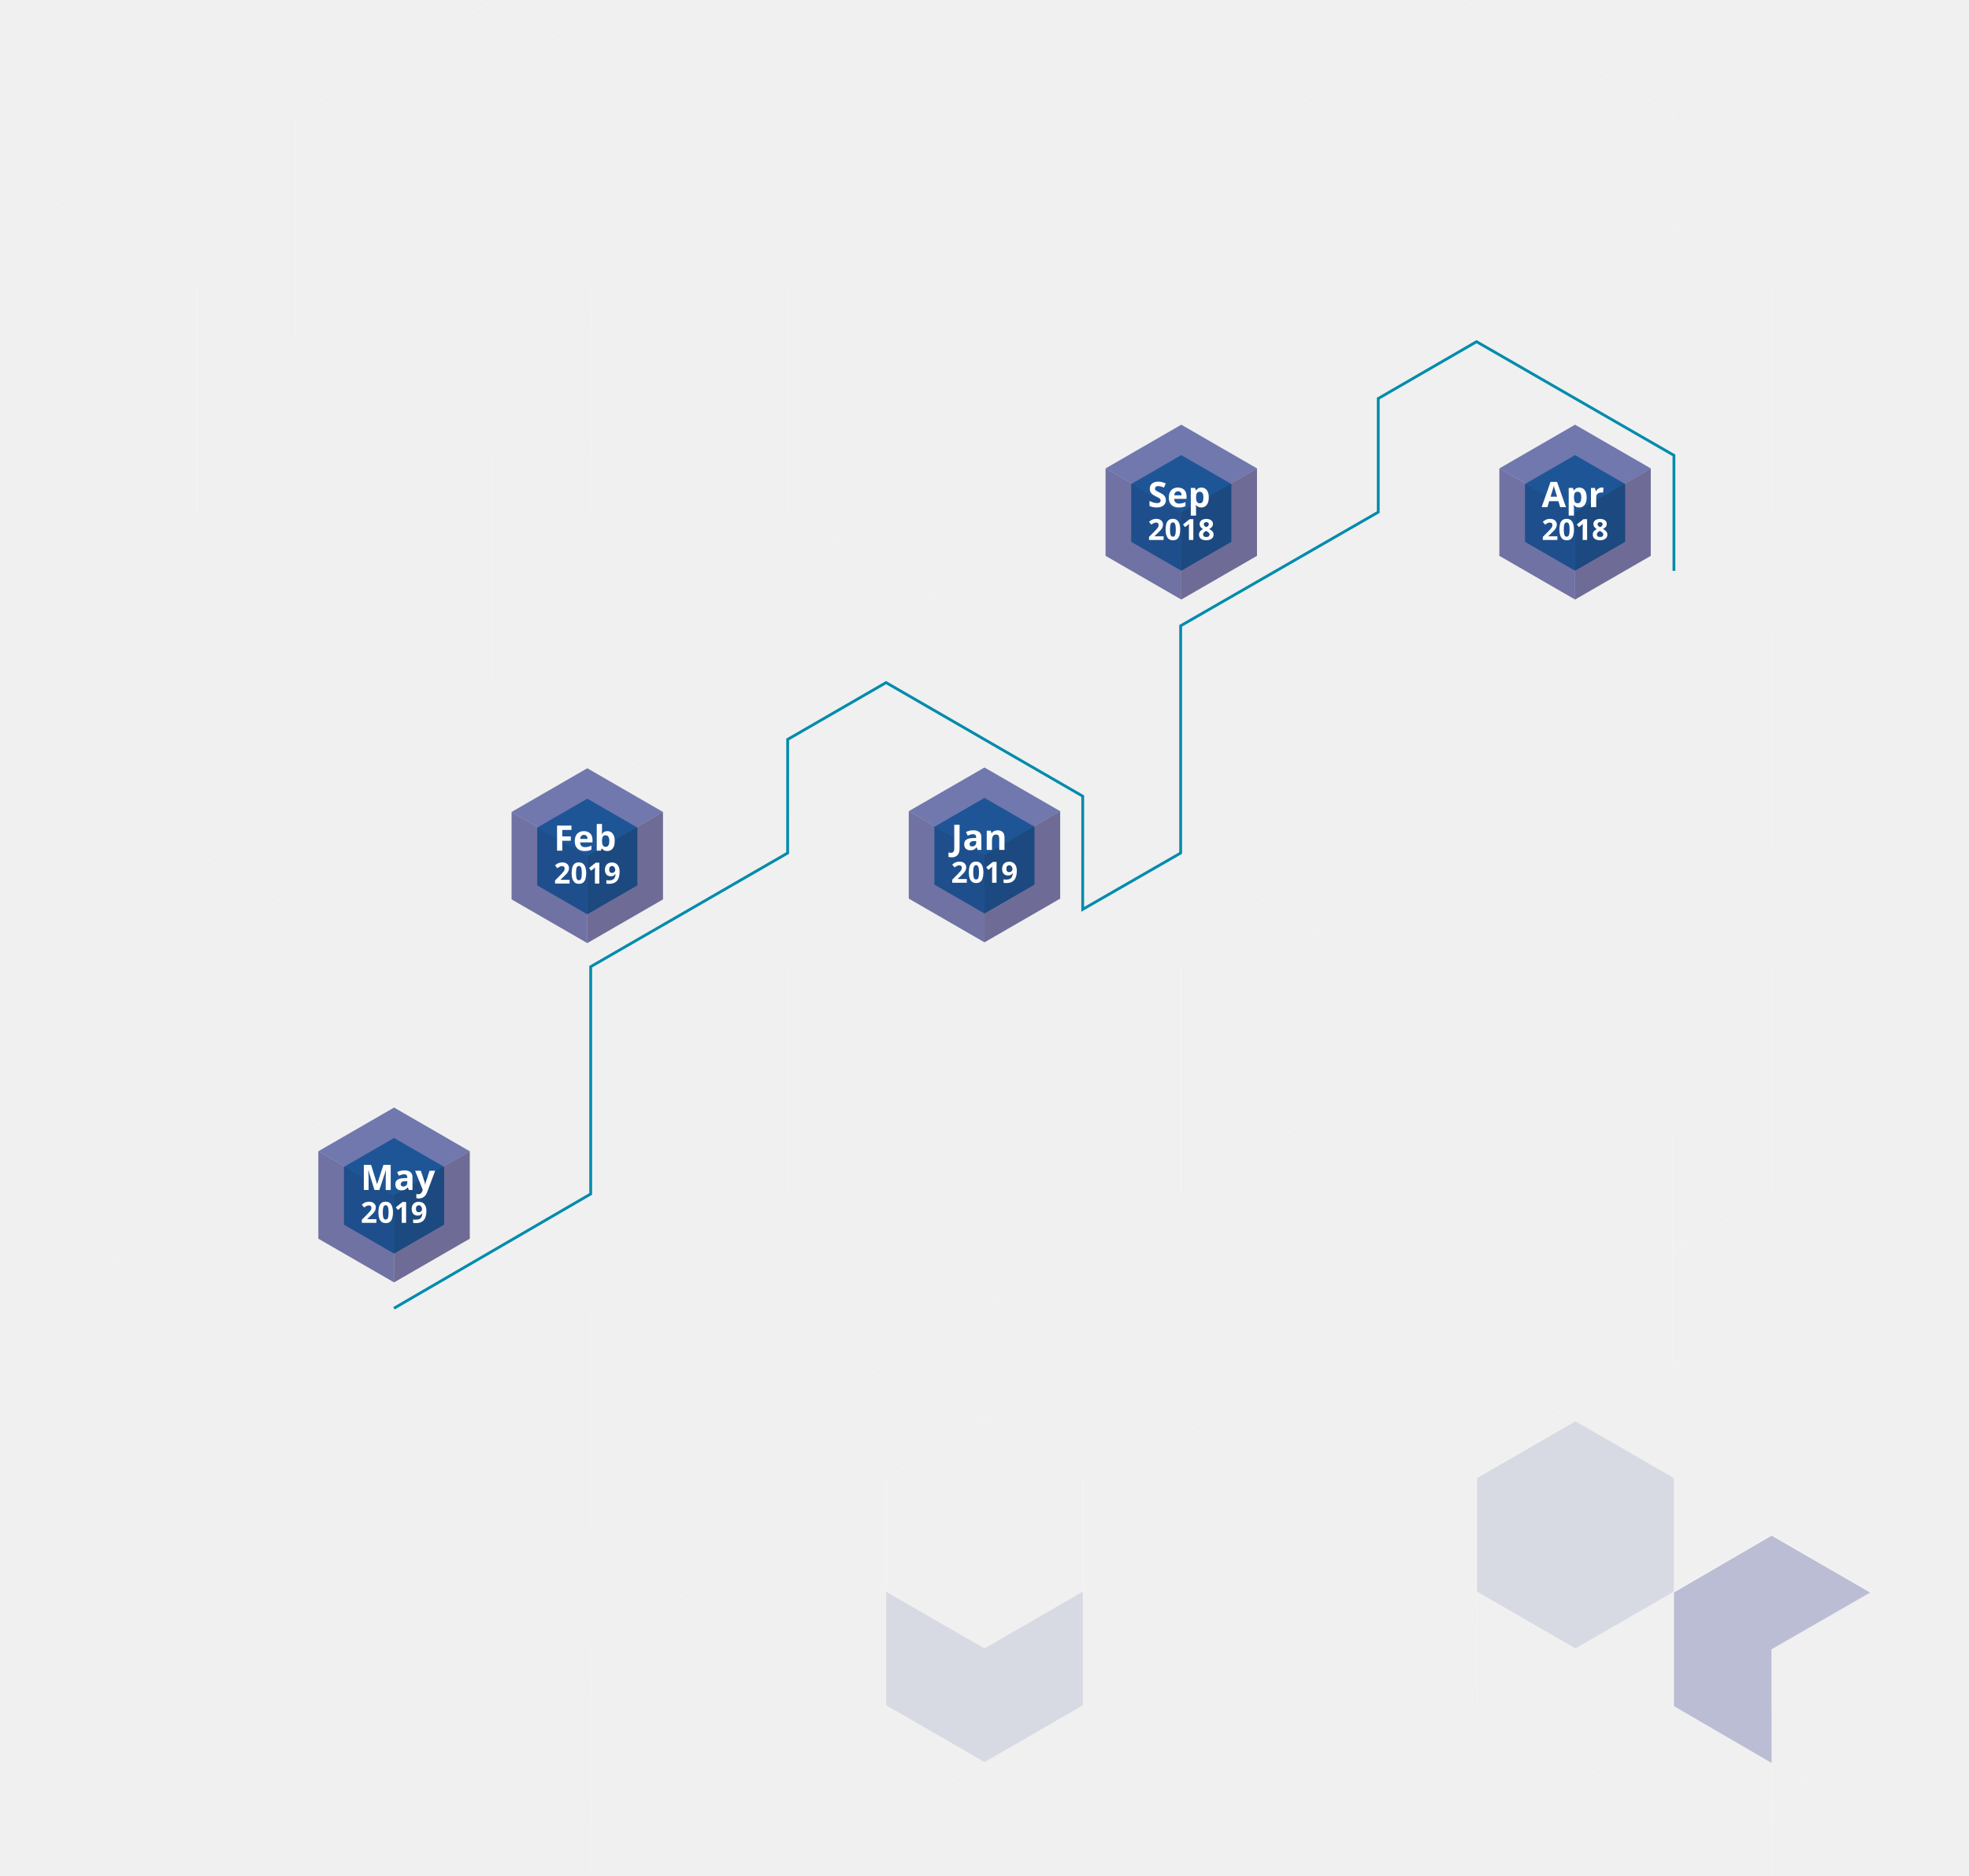
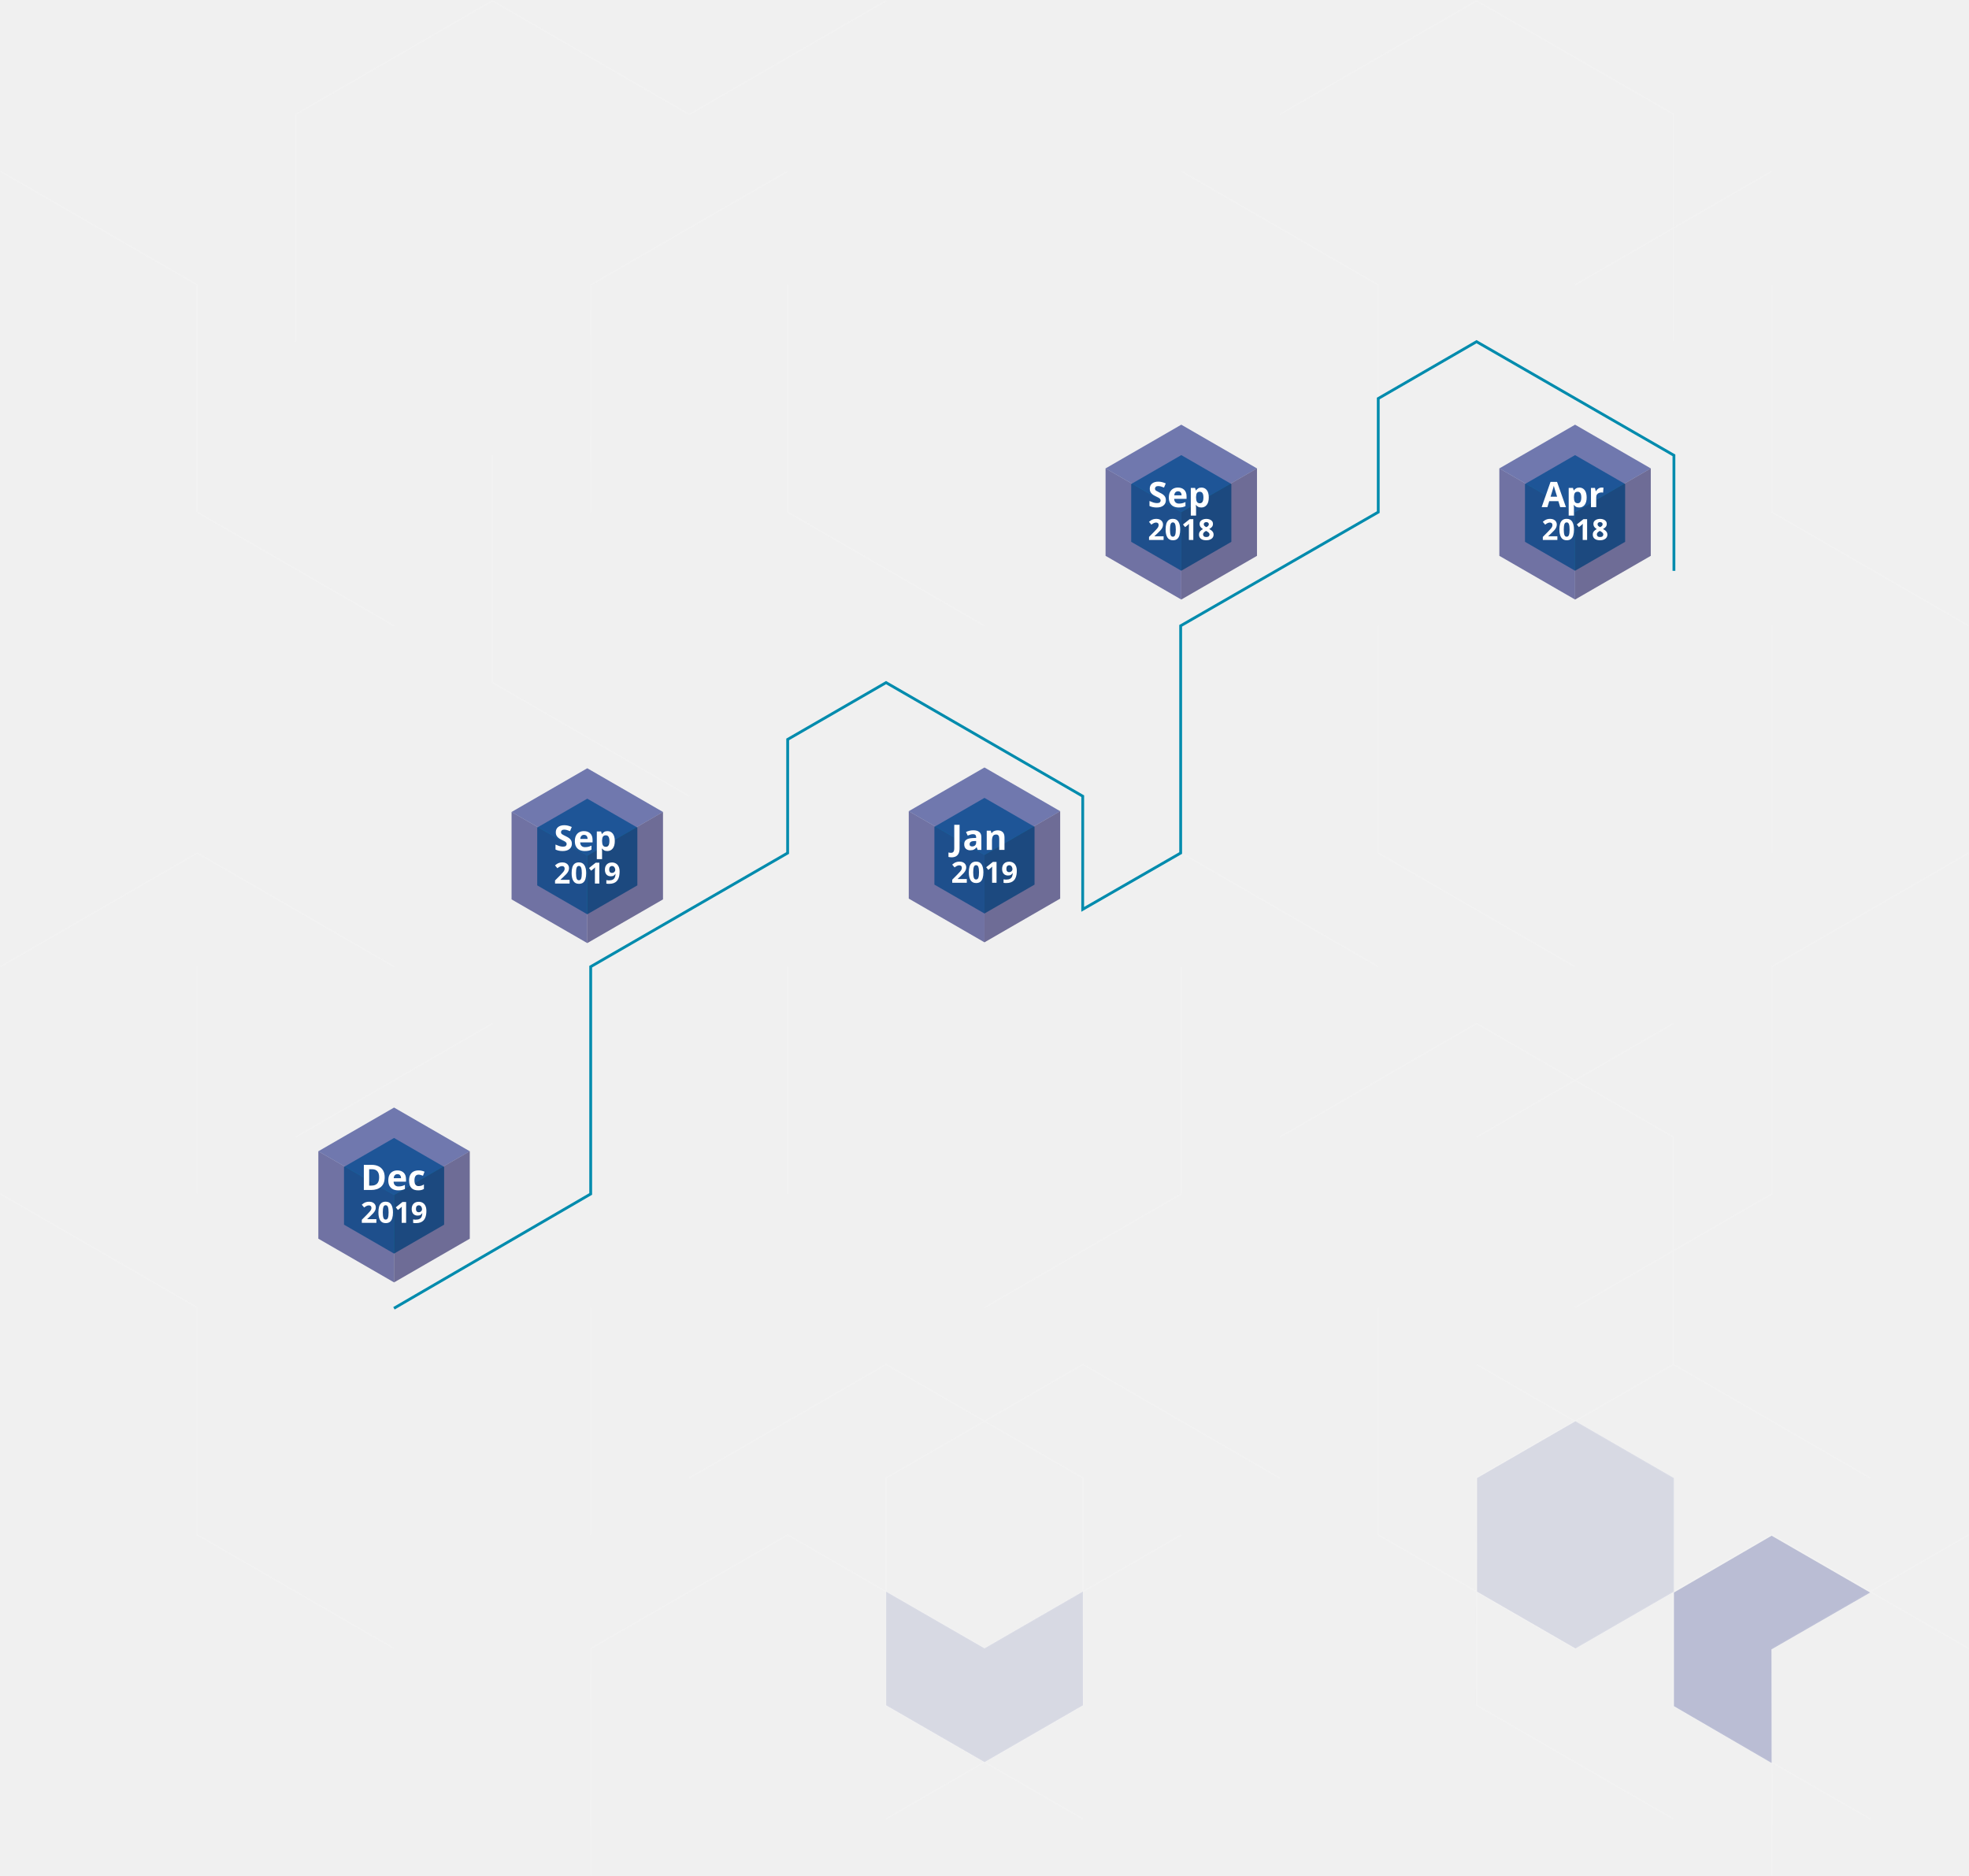
<svg xmlns="http://www.w3.org/2000/svg" viewBox="0 0 1405.08 1338.58">
  <defs>
    <style>.cls-1{opacity:0.2;}.cls-11,.cls-2{fill:none;stroke-miterlimit:10;}.cls-2{stroke:#f9f9f9;}.cls-3,.cls-4,.cls-7{fill:#2d3a8c;}.cls-3{opacity:0.13;}.cls-4{opacity:0.28;}.cls-5{fill:#008bad;}.cls-6{fill:#2e317b;}.cls-6,.cls-7,.cls-8{opacity:0.66;}.cls-8{fill:#2a2867;}.cls-9{font-size:25.12px;fill:#fff;font-family:Ebrima-Bold, Ebrima;font-weight:700;}.cls-10{font-size:20.83px;}.cls-11{stroke:#008bad;stroke-width:2px;}</style>
  </defs>
  <g id="Layer_2" data-name="Layer 2">
    <g id="Main">
      <g id="Roadmap">
        <g id="Roadmap_Lines" data-name="Roadmap Lines" class="cls-1">
          <path class="cls-2" d="M1264.37,1095.28l-140.45,81.09-140.45-81.09V933.13" />
          <path class="cls-2" d="M702.54,933.1,843,852V689.83" />
          <path class="cls-2" d="M1123.92,933.1,1264.37,852V689.83l140.46-81.09" />
          <path class="cls-2" d="M843,608.74l140.46,81.09" />
          <path class="cls-2" d="M632.29,1298l140.5-81.12V1054.74L632.31,973.67l-140.45,81.06" />
          <path class="cls-2" d="M913.24,811.46l140.45-81.09,140.46,81.09" />
          <path class="cls-2" d="M1264.35,608.73V446.55" />
          <path class="cls-2" d="M1123.92,689.86,983.44,608.73V446.55" />
          <path class="cls-2" d="M281.18,1176.37l-140.45-81.09V933.1L.27,852" />
          <path class="cls-2" d="M211,811.46l140.46-81.09" />
          <path class="cls-2" d="M491.84,568.19,351.38,487.1" />
          <path class="cls-2" d="M562.06,203.28V365.46l140.48,81.12" />
          <path class="cls-2" d="M140.7,203.28V365.46" />
          <path class="cls-2" d="M351.38,324.92V487.1" />
          <path class="cls-2" d="M140.73,689.83V852" />
          <path class="cls-2" d="M.27,689.83l140.46-81.09,140.45,81.09" />
          <path class="cls-2" d="M562.08,689.83V852" />
          <path class="cls-2" d="M421.63,1095.28V933.1" />
          <path class="cls-2" d="M1334.6,1054.73l-140.45-81.08V811.46" />
          <polyline class="cls-2" points="562.06 122.21 421.61 203.3 421.63 365.49" />
          <polyline class="cls-2" points="913.22 1054.76 772.79 973.64 632.31 1054.73 632.29 1216.94 772.76 1298.04" />
          <path class="cls-2" d="M1404.83,446.58l-140.48-81.12V203.3" />
          <path class="cls-2" d="M983.44,284.39V203.3L843,122.21" />
          <path class="cls-2" d="M1123.9,203.3l140.45-81.09" />
          <path class="cls-2" d="M351.38,324.94V487.12" />
          <path class="cls-2" d="M491.84,81.67,632.29.58" />
          <path class="cls-2" d="M210.93,81.67V243.85" />
          <path class="cls-2" d="M.25,122.21,140.7,203.3" />
          <path class="cls-2" d="M210.93,81.67,351.38.58,491.84,81.67" />
          <path class="cls-2" d="M140.73,365.49l140.45,81.09" />
          <polyline class="cls-2" points="1194.15 973.64 1053.67 1054.76 1053.7 1216.92 1194.12 1298.04" />
          <polyline class="cls-2" points="1053.67 973.67 1194.02 1054.76 1194.02 1217.37 1334.58 1298.03" />
          <polyline class="cls-2" points="1264.37 1338.58 1264.35 1176.4 1404.83 1095.28" />
          <line class="cls-2" x1="1264.35" y1="1095.28" x2="1404.8" y2="1176.4" />
          <polyline class="cls-2" points="843.01 1095.28 702.56 1176.4 562.06 1095.31 421.61 1176.4 421.63 1338.58" />
          <line class="cls-2" x1="1194.12" y1="730.37" x2="1053.69" y2="811.49" />
          <polyline class="cls-2" points="1194.02 243.37 1194.02 81.37 1053.68 0.58 913.22 81.67" />
        </g>
        <g id="Roadmap_Shades" data-name="Roadmap Shades">
          <polygon class="cls-3" points="1124.25 1014.22 1194.48 1054.77 1194.48 1135.85 1124.25 1176.4 1054.02 1135.85 1054.02 1054.77 1124.25 1014.22" />
          <polygon class="cls-3" points="772.76 1135.77 772.79 1216.96 702.58 1257.49 632.34 1216.96 632.34 1135.85 702.54 1176.31 772.76 1135.77" />
          <polygon class="cls-4" points="1194.52 1136.48 1264.23 1095.93 1334.52 1136.49 1264.14 1177.02 1264.23 1258.11 1194.52 1217.57 1194.52 1136.48" />
        </g>
        <g id="Milestones">
          <polygon class="cls-5" points="1123.97 324.78 1159.7 345.4 1159.7 386.66 1123.97 407.29 1088.24 386.66 1088.24 345.4 1123.97 324.78" />
          <polygon class="cls-6" points="1123.97 427.85 1069.94 396.66 1069.94 334.27 1123.97 365.46 1123.97 427.85" />
          <polygon class="cls-7" points="1123.97 303.07 1069.94 334.27 1123.97 365.46 1178 334.27 1123.97 303.07" />
          <polygon class="cls-8" points="1123.97 365.46 1123.97 427.85 1178 396.66 1178 334.27 1123.97 365.46" />
          <text class="cls-9" transform="translate(1100.13 361.91)">Apr<tspan class="cls-10">
              <tspan x="0" y="23.44">2018</tspan>
            </tspan>
          </text>
          <polygon class="cls-5" points="842.96 324.78 878.69 345.4 878.69 386.66 842.96 407.29 807.23 386.66 807.23 345.4 842.96 324.78" />
          <polygon class="cls-6" points="842.96 427.85 788.93 396.66 788.93 334.27 842.96 365.46 842.96 427.85" />
          <polygon class="cls-7" points="842.96 303.07 788.93 334.27 842.96 365.46 896.99 334.27 842.96 303.07" />
          <polygon class="cls-8" points="842.96 365.46 842.96 427.85 896.99 396.66 896.99 334.27 842.96 365.46" />
          <text class="cls-9" transform="translate(819.12 361.91)">Sep<tspan class="cls-10">
              <tspan x="0" y="23.44">2018</tspan>
            </tspan>
          </text>
          <polygon class="cls-5" points="702.52 569.39 738.25 590.02 738.25 631.28 702.52 651.9 666.79 631.28 666.79 590.02 702.52 569.39" />
          <polygon class="cls-6" points="702.52 672.47 648.49 641.27 648.49 578.88 702.52 610.08 702.52 672.47" />
          <polygon class="cls-7" points="702.52 547.69 648.49 578.88 702.52 610.08 756.55 578.88 702.52 547.69" />
          <polygon class="cls-8" points="702.52 610.08 702.52 672.47 756.55 641.27 756.55 578.88 702.52 610.08" />
          <text class="cls-9" transform="translate(678.69 606.52)">Jan<tspan class="cls-10">
              <tspan x="0" y="23.44">2019</tspan>
            </tspan>
          </text>
          <polygon class="cls-5" points="419.08 569.95 454.81 590.57 454.81 631.83 419.08 652.46 383.36 631.83 383.36 590.57 419.08 569.95" />
          <polygon class="cls-6" points="419.08 673.02 365.05 641.83 365.05 579.44 419.08 610.63 419.08 673.02" />
          <polygon class="cls-7" points="419.08 548.24 365.05 579.44 419.08 610.63 473.12 579.44 419.08 548.24" />
          <polygon class="cls-8" points="419.08 610.63 419.08 673.02 473.12 641.83 473.12 579.44 419.08 610.63" />
-           <text class="cls-9" transform="translate(395.25 607.08)">Feb<tspan class="cls-10">
+           <text class="cls-9" transform="translate(395.25 607.08)">Sep<tspan class="cls-10">
              <tspan x="0" y="23.44">2019</tspan>
            </tspan>
          </text>
          <polygon class="cls-5" points="281.2 812.08 316.93 832.71 316.93 873.96 281.2 894.59 245.48 873.96 245.48 832.71 281.2 812.08" />
          <polygon class="cls-6" points="281.2 915.15 227.17 883.96 227.17 821.57 281.2 852.76 281.2 915.15" />
          <polygon class="cls-7" points="281.2 790.37 227.17 821.57 281.2 852.76 335.24 821.57 281.2 790.37" />
          <polygon class="cls-8" points="281.2 852.76 281.2 915.15 335.24 883.96 335.24 821.57 281.2 852.76" />
-           <text class="cls-9" transform="translate(257.37 849.21)">May<tspan class="cls-10">
+           <text class="cls-9" transform="translate(257.37 849.21)">Dec<tspan class="cls-10">
              <tspan x="0" y="23.44">2019</tspan>
            </tspan>
          </text>
        </g>
        <polyline id="RoadMap_Main_Line" data-name="RoadMap Main Line" class="cls-11" points="1194.52 407.37 1194.52 324.94 1053.67 243.83 983.52 284.39 983.52 365.46 842.52 446.58 842.52 608.74 772.61 648.94 772.64 568.19 632.29 487.12 562.09 527.67 562.06 608.74 421.52 689.85 421.52 852.03 281.12 933.63" />
      </g>
    </g>
  </g>
</svg>
